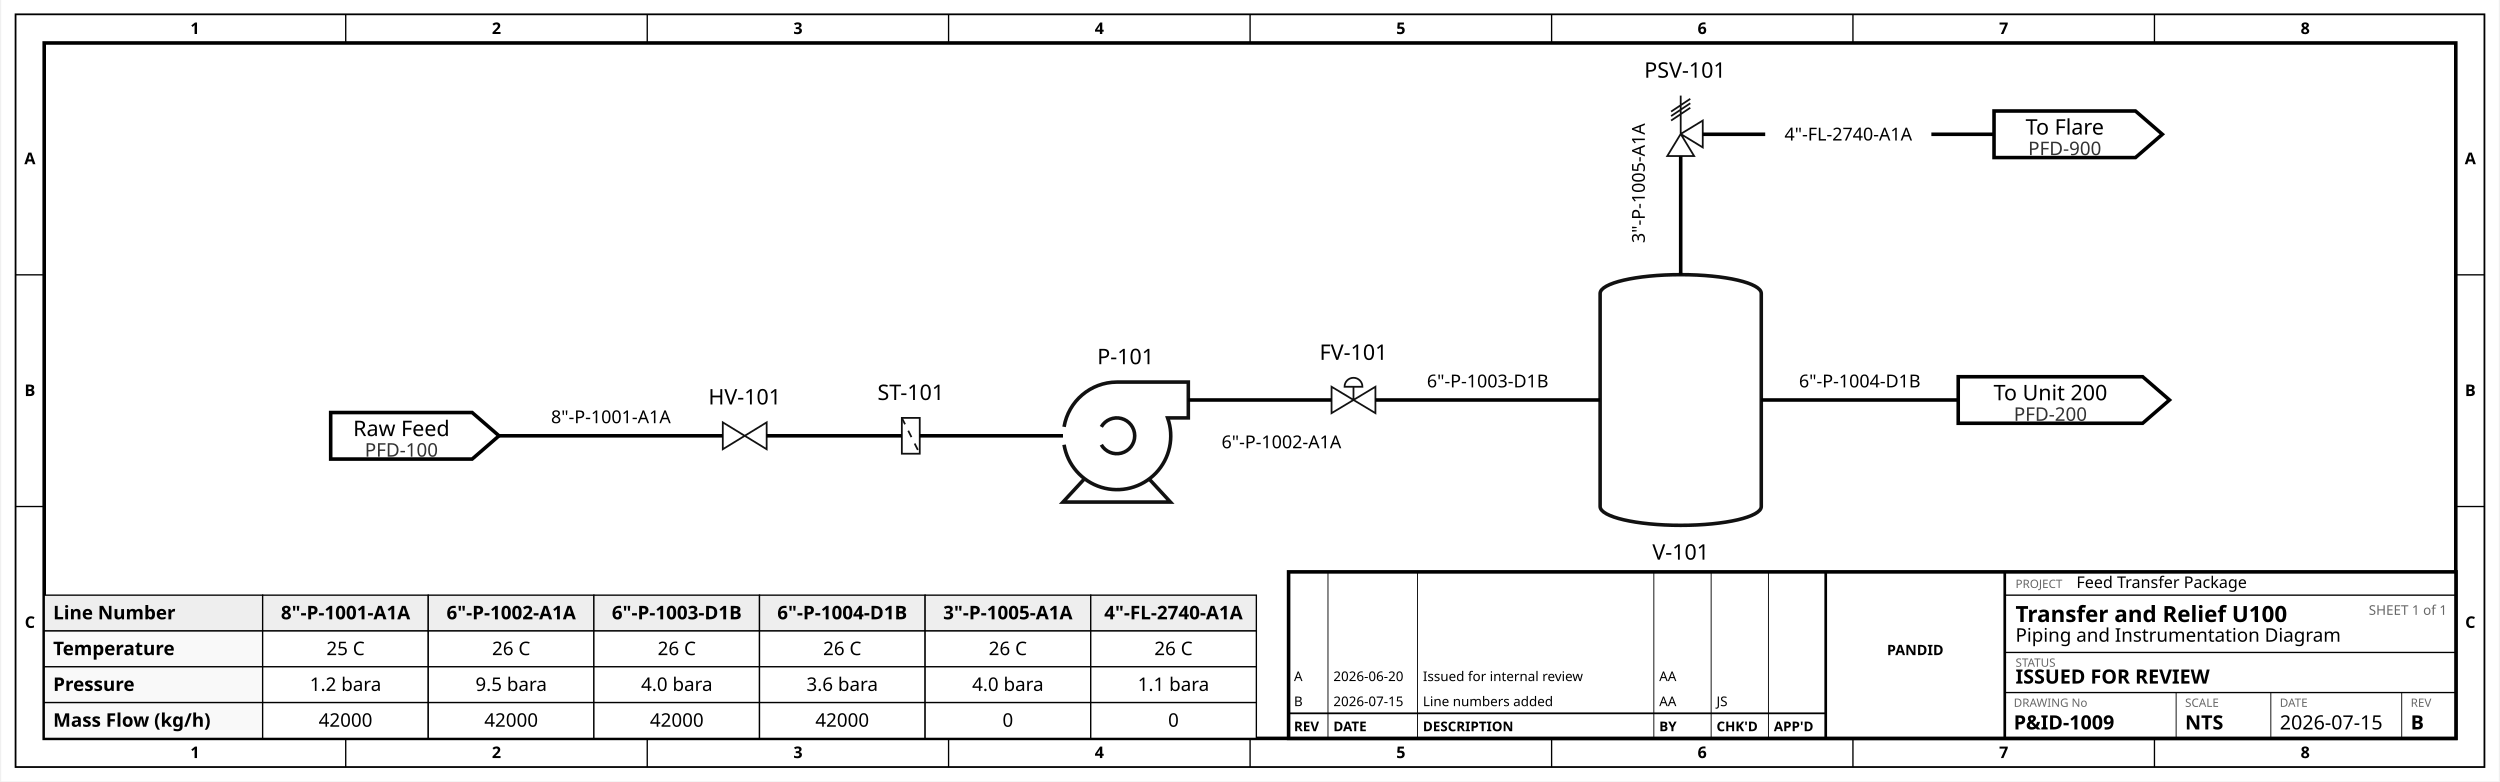
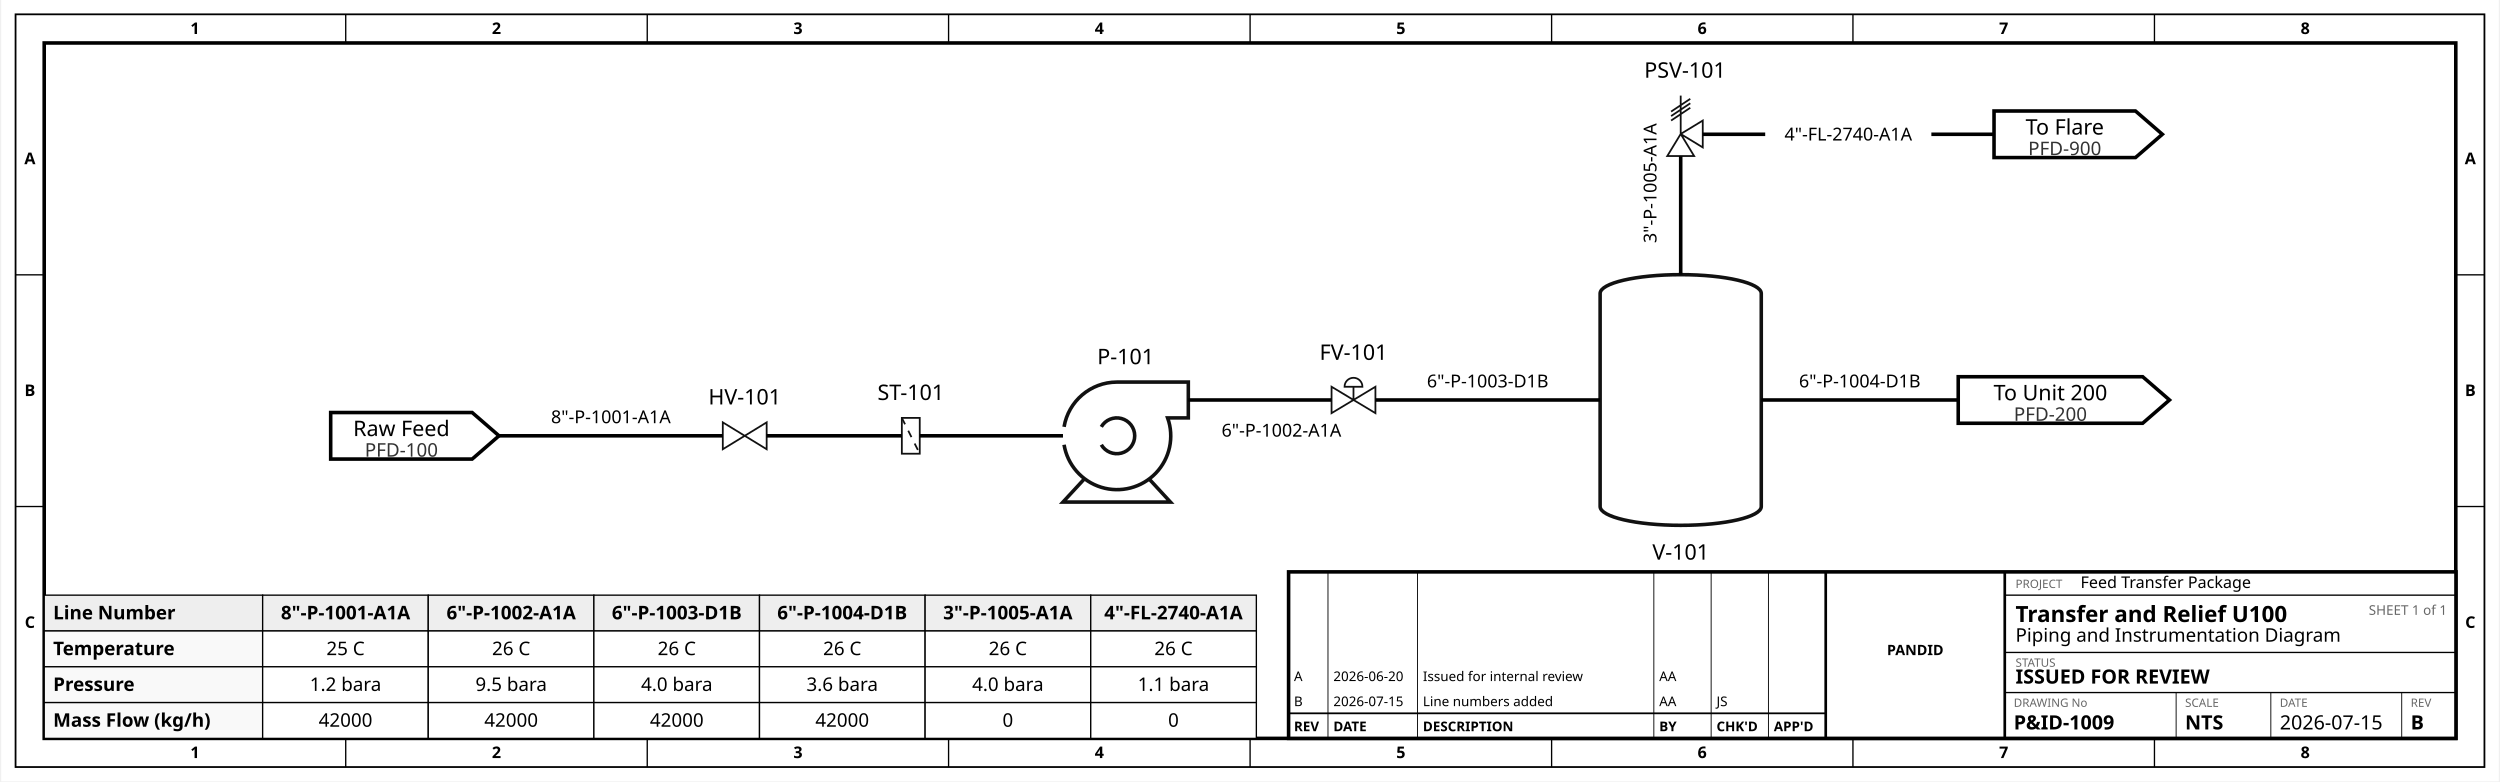
<svg xmlns="http://www.w3.org/2000/svg" width="1395" height="436" viewBox="-168.0 56.6 1394.9 436.4">
  <rect x="-168.0" y="56.6" width="1394.9" height="436.4" fill="white" />
  <rect x="-160.0" y="64.6" width="1378.9" height="420.4" fill="none" stroke="black" stroke-width="1" />
  <rect x="-144.0" y="80.6" width="1346.9" height="388.4" fill="none" stroke="black" stroke-width="2" />
  <text x="-59.8" y="75.6" font-family="sans-serif" font-size="9.0" text-anchor="middle" font-weight="bold" fill="black">1</text>
  <text x="-59.8" y="480.0" font-family="sans-serif" font-size="9.0" text-anchor="middle" font-weight="bold" fill="black">1</text>
  <line x1="24.4" y1="64.6" x2="24.4" y2="80.6" stroke="black" stroke-width="0.75" />
  <line x1="24.4" y1="469.0" x2="24.4" y2="485.0" stroke="black" stroke-width="0.75" />
  <text x="108.6" y="75.6" font-family="sans-serif" font-size="9.0" text-anchor="middle" font-weight="bold" fill="black">2</text>
  <text x="108.6" y="480.0" font-family="sans-serif" font-size="9.0" text-anchor="middle" font-weight="bold" fill="black">2</text>
  <line x1="192.8" y1="64.6" x2="192.8" y2="80.6" stroke="black" stroke-width="0.75" />
  <line x1="192.8" y1="469.0" x2="192.8" y2="485.0" stroke="black" stroke-width="0.75" />
  <text x="277.0" y="75.6" font-family="sans-serif" font-size="9.0" text-anchor="middle" font-weight="bold" fill="black">3</text>
  <text x="277.0" y="480.0" font-family="sans-serif" font-size="9.0" text-anchor="middle" font-weight="bold" fill="black">3</text>
  <line x1="361.1" y1="64.6" x2="361.1" y2="80.6" stroke="black" stroke-width="0.75" />
  <line x1="361.1" y1="469.0" x2="361.1" y2="485.0" stroke="black" stroke-width="0.75" />
  <text x="445.3" y="75.6" font-family="sans-serif" font-size="9.0" text-anchor="middle" font-weight="bold" fill="black">4</text>
  <text x="445.3" y="480.0" font-family="sans-serif" font-size="9.0" text-anchor="middle" font-weight="bold" fill="black">4</text>
  <line x1="529.5" y1="64.6" x2="529.5" y2="80.6" stroke="black" stroke-width="0.75" />
  <line x1="529.5" y1="469.0" x2="529.5" y2="485.0" stroke="black" stroke-width="0.75" />
  <text x="613.7" y="75.6" font-family="sans-serif" font-size="9.0" text-anchor="middle" font-weight="bold" fill="black">5</text>
  <text x="613.7" y="480.0" font-family="sans-serif" font-size="9.0" text-anchor="middle" font-weight="bold" fill="black">5</text>
  <line x1="697.9" y1="64.6" x2="697.9" y2="80.6" stroke="black" stroke-width="0.75" />
  <line x1="697.9" y1="469.0" x2="697.9" y2="485.0" stroke="black" stroke-width="0.75" />
  <text x="782.0" y="75.6" font-family="sans-serif" font-size="9.0" text-anchor="middle" font-weight="bold" fill="black">6</text>
  <text x="782.0" y="480.0" font-family="sans-serif" font-size="9.0" text-anchor="middle" font-weight="bold" fill="black">6</text>
  <line x1="866.2" y1="64.6" x2="866.2" y2="80.6" stroke="black" stroke-width="0.75" />
  <line x1="866.2" y1="469.0" x2="866.2" y2="485.0" stroke="black" stroke-width="0.75" />
  <text x="950.4" y="75.6" font-family="sans-serif" font-size="9.0" text-anchor="middle" font-weight="bold" fill="black">7</text>
  <text x="950.4" y="480.0" font-family="sans-serif" font-size="9.0" text-anchor="middle" font-weight="bold" fill="black">7</text>
  <line x1="1034.6" y1="64.6" x2="1034.6" y2="80.6" stroke="black" stroke-width="0.75" />
  <line x1="1034.6" y1="469.0" x2="1034.6" y2="485.0" stroke="black" stroke-width="0.75" />
  <text x="1118.8" y="75.6" font-family="sans-serif" font-size="9.0" text-anchor="middle" font-weight="bold" fill="black">8</text>
  <text x="1118.8" y="480.0" font-family="sans-serif" font-size="9.0" text-anchor="middle" font-weight="bold" fill="black">8</text>
  <text x="-152.0" y="148.3" font-family="sans-serif" font-size="9.0" text-anchor="middle" font-weight="bold" fill="black">A</text>
  <text x="1211.0" y="148.3" font-family="sans-serif" font-size="9.0" text-anchor="middle" font-weight="bold" fill="black">A</text>
  <line x1="-160.0" y1="210.1" x2="-144.0" y2="210.1" stroke="black" stroke-width="0.75" />
  <line x1="1203.0" y1="210.1" x2="1219.0" y2="210.1" stroke="black" stroke-width="0.75" />
  <text x="-152.0" y="277.8" font-family="sans-serif" font-size="9.0" text-anchor="middle" font-weight="bold" fill="black">B</text>
  <text x="1211.0" y="277.8" font-family="sans-serif" font-size="9.0" text-anchor="middle" font-weight="bold" fill="black">B</text>
  <line x1="-160.0" y1="339.5" x2="-144.0" y2="339.5" stroke="black" stroke-width="0.75" />
  <line x1="1203.0" y1="339.5" x2="1219.0" y2="339.5" stroke="black" stroke-width="0.75" />
  <text x="-152.0" y="407.3" font-family="sans-serif" font-size="9.0" text-anchor="middle" font-weight="bold" fill="black">C</text>
  <text x="1211.0" y="407.3" font-family="sans-serif" font-size="9.0" text-anchor="middle" font-weight="bold" fill="black">C</text>
  <g id="stream_table">
    <rect x="-144.0" y="389.0" width="122.0" height="20.0" fill="#eee" stroke="black" stroke-width="0.75" />
    <text x="-139.0" y="402.5" font-family="sans-serif" font-size="10.5" font-weight="bold" text-anchor="start">Line Number</text>
    <rect x="-22.0" y="389.0" width="92.5" height="20.0" fill="#eee" stroke="black" stroke-width="0.75" />
    <text x="24.3" y="402.5" font-family="sans-serif" font-size="10.5" font-weight="bold" text-anchor="middle">8"-P-1001-A1A</text>
    <rect x="70.5" y="389.0" width="92.5" height="20.0" fill="#eee" stroke="black" stroke-width="0.75" />
    <text x="116.8" y="402.5" font-family="sans-serif" font-size="10.5" font-weight="bold" text-anchor="middle">6"-P-1002-A1A</text>
    <rect x="163.0" y="389.0" width="92.5" height="20.0" fill="#eee" stroke="black" stroke-width="0.75" />
    <text x="209.3" y="402.5" font-family="sans-serif" font-size="10.5" font-weight="bold" text-anchor="middle">6"-P-1003-D1B</text>
    <rect x="255.5" y="389.0" width="92.5" height="20.0" fill="#eee" stroke="black" stroke-width="0.75" />
    <text x="301.7" y="402.5" font-family="sans-serif" font-size="10.5" font-weight="bold" text-anchor="middle">6"-P-1004-D1B</text>
    <rect x="348.0" y="389.0" width="92.5" height="20.0" fill="#eee" stroke="black" stroke-width="0.75" />
    <text x="394.2" y="402.5" font-family="sans-serif" font-size="10.5" font-weight="bold" text-anchor="middle">3"-P-1005-A1A</text>
    <rect x="440.5" y="389.0" width="92.5" height="20.0" fill="#eee" stroke="black" stroke-width="0.75" />
    <text x="486.7" y="402.5" font-family="sans-serif" font-size="10.5" font-weight="bold" text-anchor="middle">4"-FL-2740-A1A</text>
    <rect x="-144.0" y="409.0" width="122.0" height="20.0" fill="#f9f9f9" stroke="black" stroke-width="0.75" />
    <text x="-139.0" y="422.5" font-family="sans-serif" font-size="10.5" font-weight="bold" text-anchor="start">Temperature</text>
    <rect x="-22.0" y="409.0" width="92.5" height="20.0" fill="white" stroke="black" stroke-width="0.75" />
    <text x="24.3" y="422.5" font-family="sans-serif" font-size="10.5" text-anchor="middle">25 C</text>
    <rect x="70.5" y="409.0" width="92.5" height="20.0" fill="white" stroke="black" stroke-width="0.75" />
    <text x="116.8" y="422.5" font-family="sans-serif" font-size="10.5" text-anchor="middle">26 C</text>
    <rect x="163.0" y="409.0" width="92.5" height="20.0" fill="white" stroke="black" stroke-width="0.75" />
    <text x="209.3" y="422.5" font-family="sans-serif" font-size="10.5" text-anchor="middle">26 C</text>
    <rect x="255.5" y="409.0" width="92.5" height="20.0" fill="white" stroke="black" stroke-width="0.75" />
    <text x="301.7" y="422.5" font-family="sans-serif" font-size="10.5" text-anchor="middle">26 C</text>
    <rect x="348.0" y="409.0" width="92.5" height="20.0" fill="white" stroke="black" stroke-width="0.75" />
    <text x="394.2" y="422.5" font-family="sans-serif" font-size="10.5" text-anchor="middle">26 C</text>
    <rect x="440.5" y="409.0" width="92.5" height="20.0" fill="white" stroke="black" stroke-width="0.75" />
    <text x="486.7" y="422.5" font-family="sans-serif" font-size="10.5" text-anchor="middle">26 C</text>
    <rect x="-144.0" y="429.0" width="122.0" height="20.0" fill="#f9f9f9" stroke="black" stroke-width="0.75" />
    <text x="-139.0" y="442.5" font-family="sans-serif" font-size="10.5" font-weight="bold" text-anchor="start">Pressure</text>
    <rect x="-22.0" y="429.0" width="92.5" height="20.0" fill="white" stroke="black" stroke-width="0.75" />
    <text x="24.3" y="442.5" font-family="sans-serif" font-size="10.5" text-anchor="middle">1.2 bara</text>
    <rect x="70.5" y="429.0" width="92.5" height="20.0" fill="white" stroke="black" stroke-width="0.75" />
    <text x="116.8" y="442.5" font-family="sans-serif" font-size="10.5" text-anchor="middle">9.5 bara</text>
    <rect x="163.0" y="429.0" width="92.5" height="20.0" fill="white" stroke="black" stroke-width="0.75" />
    <text x="209.3" y="442.5" font-family="sans-serif" font-size="10.5" text-anchor="middle">4.0 bara</text>
    <rect x="255.5" y="429.0" width="92.5" height="20.0" fill="white" stroke="black" stroke-width="0.75" />
    <text x="301.7" y="442.5" font-family="sans-serif" font-size="10.5" text-anchor="middle">3.6 bara</text>
    <rect x="348.0" y="429.0" width="92.5" height="20.0" fill="white" stroke="black" stroke-width="0.75" />
    <text x="394.2" y="442.5" font-family="sans-serif" font-size="10.5" text-anchor="middle">4.0 bara</text>
    <rect x="440.5" y="429.0" width="92.5" height="20.0" fill="white" stroke="black" stroke-width="0.75" />
    <text x="486.7" y="442.5" font-family="sans-serif" font-size="10.5" text-anchor="middle">1.1 bara</text>
    <rect x="-144.0" y="449.0" width="122.0" height="20.0" fill="#f9f9f9" stroke="black" stroke-width="0.75" />
    <text x="-139.0" y="462.5" font-family="sans-serif" font-size="10.5" font-weight="bold" text-anchor="start">Mass Flow (kg/h)</text>
    <rect x="-22.0" y="449.0" width="92.5" height="20.0" fill="white" stroke="black" stroke-width="0.75" />
    <text x="24.3" y="462.5" font-family="sans-serif" font-size="10.5" text-anchor="middle">42000</text>
    <rect x="70.5" y="449.0" width="92.5" height="20.0" fill="white" stroke="black" stroke-width="0.75" />
    <text x="116.8" y="462.5" font-family="sans-serif" font-size="10.5" text-anchor="middle">42000</text>
    <rect x="163.0" y="449.0" width="92.5" height="20.0" fill="white" stroke="black" stroke-width="0.75" />
    <text x="209.3" y="462.5" font-family="sans-serif" font-size="10.5" text-anchor="middle">42000</text>
    <rect x="255.5" y="449.0" width="92.5" height="20.0" fill="white" stroke="black" stroke-width="0.75" />
    <text x="301.7" y="462.5" font-family="sans-serif" font-size="10.5" text-anchor="middle">42000</text>
    <rect x="348.0" y="449.0" width="92.5" height="20.0" fill="white" stroke="black" stroke-width="0.75" />
    <text x="394.2" y="462.5" font-family="sans-serif" font-size="10.5" text-anchor="middle">0</text>
    <rect x="440.5" y="449.0" width="92.5" height="20.0" fill="white" stroke="black" stroke-width="0.75" />
    <text x="486.7" y="462.5" font-family="sans-serif" font-size="10.5" text-anchor="middle">0</text>
  </g>
  <rect x="551.0" y="376.0" width="652.0" height="93.0" fill="white" stroke="black" stroke-width="2" />
  <line x1="851.0" y1="376.0" x2="851.0" y2="469.0" stroke="black" stroke-width="1.5" />
  <line x1="951.0" y1="376.0" x2="951.0" y2="469.0" stroke="black" stroke-width="1.5" />
  <line x1="551.0" y1="455.0" x2="851.0" y2="455.0" stroke="black" stroke-width="1" />
  <line x1="573.0" y1="376.0" x2="573.0" y2="469.0" stroke="black" stroke-width="0.5" />
  <line x1="623.0" y1="376.0" x2="623.0" y2="469.0" stroke="black" stroke-width="0.5" />
  <line x1="755.0" y1="376.0" x2="755.0" y2="469.0" stroke="black" stroke-width="0.5" />
  <line x1="787.0" y1="376.0" x2="787.0" y2="469.0" stroke="black" stroke-width="0.5" />
  <line x1="819.0" y1="376.0" x2="819.0" y2="469.0" stroke="black" stroke-width="0.5" />
  <text x="554.0" y="465.0" font-family="sans-serif" font-size="7.5" text-anchor="start" font-weight="bold" fill="black">REV</text>
  <text x="576.0" y="465.0" font-family="sans-serif" font-size="7.5" text-anchor="start" font-weight="bold" fill="black">DATE</text>
  <text x="626.0" y="465.0" font-family="sans-serif" font-size="7.5" text-anchor="start" font-weight="bold" fill="black">DESCRIPTION</text>
  <text x="758.0" y="465.0" font-family="sans-serif" font-size="7.5" text-anchor="start" font-weight="bold" fill="black">BY</text>
  <text x="790.0" y="465.0" font-family="sans-serif" font-size="7.5" text-anchor="start" font-weight="bold" fill="black">CHK'D</text>
  <text x="822.0" y="465.0" font-family="sans-serif" font-size="7.5" text-anchor="start" font-weight="bold" fill="black">APP'D</text>
  <text x="554.0" y="451.0" font-family="sans-serif" font-size="7.5" text-anchor="start" fill="black">B</text>
  <text x="576.0" y="451.0" font-family="sans-serif" font-size="7.5" text-anchor="start" fill="black">2026-07-15</text>
  <text x="626.0" y="451.0" font-family="sans-serif" font-size="7.5" text-anchor="start" fill="black">Line numbers added</text>
  <text x="758.0" y="451.0" font-family="sans-serif" font-size="7.5" text-anchor="start" fill="black">AA</text>
  <text x="790.0" y="451.0" font-family="sans-serif" font-size="7.5" text-anchor="start" fill="black">JS</text>
  <text x="822.0" y="451.0" font-family="sans-serif" font-size="7.5" text-anchor="start" fill="black" />
  <text x="554.0" y="437.0" font-family="sans-serif" font-size="7.5" text-anchor="start" fill="black">A</text>
  <text x="576.0" y="437.0" font-family="sans-serif" font-size="7.5" text-anchor="start" fill="black">2026-06-20</text>
  <text x="626.0" y="437.0" font-family="sans-serif" font-size="7.5" text-anchor="start" fill="black">Issued for internal review</text>
  <text x="758.0" y="437.0" font-family="sans-serif" font-size="7.5" text-anchor="start" fill="black">AA</text>
  <text x="790.0" y="437.0" font-family="sans-serif" font-size="7.5" text-anchor="start" fill="black" />
  <text x="822.0" y="437.0" font-family="sans-serif" font-size="7.5" text-anchor="start" fill="black" />
  <text x="901.0" y="422.5" font-family="sans-serif" font-size="8.0" text-anchor="middle" font-weight="bold" fill="black">PANDID</text>
  <text x="957.0" y="385.0" font-family="sans-serif" font-size="6.5" text-anchor="start" fill="#666">PROJECT</text>
-   <text x="991.0" y="385.0" font-family="sans-serif" font-size="9.0" text-anchor="start" fill="black">Feed Transfer Package</text>
+   <text x="993.3" y="385.0" font-family="sans-serif" font-size="9.0" text-anchor="start" fill="black">Feed Transfer Package</text>
  <line x1="951.0" y1="389.0" x2="1203.0" y2="389.0" stroke="black" stroke-width="0.75" />
  <line x1="951.0" y1="421.0" x2="1203.0" y2="421.0" stroke="black" stroke-width="0.75" />
  <line x1="951.0" y1="443.4" x2="1203.0" y2="443.4" stroke="black" stroke-width="0.75" />
  <text x="957.0" y="404.0" font-family="sans-serif" font-size="12.5" text-anchor="start" font-weight="bold" fill="black">Transfer and Relief U100</text>
  <text x="957.0" y="415.0" font-family="sans-serif" font-size="10.5" text-anchor="start" fill="black">Piping and Instrumentation Diagram</text>
  <text x="1198.0" y="400.0" font-family="sans-serif" font-size="7.5" text-anchor="end" fill="#666">SHEET 1 of 1</text>
  <text x="957.0" y="429.0" font-family="sans-serif" font-size="6.5" text-anchor="start" fill="#666">STATUS</text>
  <text x="957.0" y="438.4" font-family="sans-serif" font-size="11.0" text-anchor="start" font-weight="bold" fill="black">ISSUED FOR REVIEW</text>
  <text x="956.0" y="451.4" font-family="sans-serif" font-size="6.5" text-anchor="start" fill="#666">DRAWING No</text>
  <text x="956.0" y="464.0" font-family="sans-serif" font-size="11.0" text-anchor="start" font-weight="bold" fill="black">P&amp;ID-1009</text>
  <line x1="1046.7" y1="443.4" x2="1046.7" y2="469.0" stroke="black" stroke-width="0.5" />
  <text x="1051.7" y="451.4" font-family="sans-serif" font-size="6.5" text-anchor="start" fill="#666">SCALE</text>
  <text x="1051.7" y="464.0" font-family="sans-serif" font-size="11.0" text-anchor="start" font-weight="bold" fill="black">NTS</text>
  <line x1="1099.6" y1="443.4" x2="1099.6" y2="469.0" stroke="black" stroke-width="0.5" />
  <text x="1104.6" y="451.4" font-family="sans-serif" font-size="6.5" text-anchor="start" fill="#666">DATE</text>
  <text x="1104.6" y="464.0" font-family="sans-serif" font-size="11.0" text-anchor="start" fill="black">2026-07-15</text>
  <line x1="1172.7" y1="443.4" x2="1172.7" y2="469.0" stroke="black" stroke-width="0.5" />
  <text x="1177.7" y="451.4" font-family="sans-serif" font-size="6.5" text-anchor="start" fill="#666">REV</text>
  <text x="1177.7" y="464.0" font-family="sans-serif" font-size="11.0" text-anchor="start" font-weight="bold" fill="black">B</text>
  <defs>
    <symbol id="sym_fitting_strainer" viewBox="0 0 10.0 20.0" overflow="visible">
      <g transform="scale(0.25)">
        <rect x="0.0" y="0.0" width="40.0" height="80.0" fill="white" stroke="#111" stroke-width="4" />
        <path d="M 0.0 0.0 L 40.0 80.0" fill="none" stroke="#111" stroke-width="4" stroke-dasharray="16 16" />
      </g>
    </symbol>
    <symbol id="sym_pump" viewBox="0 0 70.0 67.0" overflow="visible">
      <path d="M 12.0 54.0 L 0.0 67.0 L 60.0 67.0 L 48.0 54.0" fill="white" stroke="#111" stroke-width="2.0" />
      <path d="M 0.6 25.0 A 30.0 30.0 0.0 0 1 30.0 0.0 L 70.0 0.0 L 70.0 20.0 L 58.45 20.0 A 30.0 30.0 0.0 0 1 51.859 50.83 A 30.0 30.0 0.0 0 1 21.341 58.742 A 30.0 30.0 0.0 0 1 0.6 35.0" fill="white" stroke="#111" stroke-width="2.0" />
      <path d="M 21.4 25.0 A 10.0 10.0 0.0 1 1 21.4 35.0" fill="none" stroke="#111" stroke-width="2.0" />
    </symbol>
    <symbol id="sym_valve" viewBox="0 0 24.5 15.0" overflow="visible">
      <g transform="scale(0.25)">
        <path d="M 0.0 60.0 L 0.0 0.0 L 98.0 60.0 L 98.0 0.0 Z" fill="white" stroke="#111" stroke-width="4" />
      </g>
    </symbol>
    <symbol id="sym_valve_control" viewBox="0 0 24.5 19.8" overflow="visible">
      <g transform="scale(0.25)">
        <path d="M 0.0 79.0 L 0.0 20.0 L 98.0 79.0 L 98.0 20.0 Z M 29.0 20.0 A 20.0 20.0 0.0 0 1 49.0 0.0 A 20.0 20.0 0.0 0 1 69.0 20.0 Z M 49.0 20.0 L 49.0 49.0" fill="white" stroke="#111" stroke-width="4" />
      </g>
    </symbol>
    <symbol id="sym_valve_psv" viewBox="0 0 19.8 33.8" overflow="visible">
      <g transform="scale(0.3571429)">
        <path d="M 0.0 94.5 L 21.0 60.0 L 55.5 39.0 L 55.5 81.0 L 21.0 60.0 L 42.0 94.5 Z M 21.0 61.0 L 21.0 0.0 M 6.0 39.0 L 36.0 19.0 M 6.0 32.0 L 36.0 12.0 M 6.0 25.0 L 36.0 5.0" fill="white" stroke="#111" stroke-width="2.8" />
      </g>
    </symbol>
    <symbol id="sym_vessel_s90x140" viewBox="0 0 90 140" overflow="visible">
      <path d="M 0 10.5 A 45 10.5 0 0 1 45 0 A 45 10.5 0 0 1 90 10.5 L 90 129.5 A 45 10.5 0 0 1 45 140 A 45 10.5 0 0 1 0 129.5 Z" fill="white" stroke="#111" stroke-width="2" />
    </symbol>
  </defs>
  <g id="units">
    <polygon points="16.0,287.0 95.0,287.0 110.0,300.0 95.0,313.0 16.0,313.0" fill="transparent" stroke="black" stroke-width="2" />
    <text x="55.5" y="296.0" font-family="sans-serif" font-size="12" text-anchor="middle" dominant-baseline="middle">Raw Feed</text>
    <text x="55.5" y="308.0" font-family="sans-serif" font-size="10.5" text-anchor="middle" dominant-baseline="middle" fill="#333">PFD-100</text>
    <use href="#sym_valve" x="235" y="292.5" width="24.5" height="15.0" />
    <use href="#sym_fitting_strainer" x="335" y="290" width="10.0" height="20.0" />
    <use href="#sym_pump" x="425" y="270" width="70.0" height="67.0" />
    <use href="#sym_valve_control" x="575" y="267.6" width="24.5" height="19.8" />
    <use href="#sym_vessel_s90x140" x="725" y="210" width="90" height="140" />
    <use href="#sym_valve_psv" x="762.5" y="110" width="19.8" height="33.8" />
    <polygon points="945.0,118.6 1024.0,118.6 1039.0,131.6 1024.0,144.6 945.0,144.6" fill="transparent" stroke="black" stroke-width="2" />
    <text x="984.5" y="127.6" font-family="sans-serif" font-size="12" text-anchor="middle" dominant-baseline="middle">To Flare</text>
    <text x="984.5" y="139.6" font-family="sans-serif" font-size="10.5" text-anchor="middle" dominant-baseline="middle" fill="#333">PFD-900</text>
    <polygon points="925.0,267.0 1028.0,267.0 1043.0,280.0 1028.0,293.0 925.0,293.0" fill="transparent" stroke="black" stroke-width="2" />
    <text x="976.5" y="276.0" font-family="sans-serif" font-size="12" text-anchor="middle" dominant-baseline="middle">To Unit 200</text>
    <text x="976.5" y="288.0" font-family="sans-serif" font-size="10.5" text-anchor="middle" dominant-baseline="middle" fill="#333">PFD-200</text>
  </g>
  <g id="streams">
    <path d="M 110.0,300.0 L 235.0,300.0" fill="none" stroke="black" stroke-width="2" />
    <path d="M 259.5,300.0 L 335.0,300.0" fill="none" stroke="black" stroke-width="2" />
    <path d="M 345.0,300.0 L 425.0,300.0" fill="none" stroke="black" stroke-width="2" />
    <path d="M 495.0,280.0 L 575.0,280.0" fill="none" stroke="black" stroke-width="2" />
    <path d="M 599.5,280.0 L 725.0,280.0" fill="none" stroke="black" stroke-width="2" />
    <path d="M 815.0,280.0 L 925.0,280.0" fill="none" stroke="black" stroke-width="2" />
    <path d="M 770.0,210.0 L 770.0,143.8" fill="none" stroke="black" stroke-width="2" />
    <path d="M 782.3,131.6 L 945.0,131.6" fill="none" stroke="black" stroke-width="2" />
    <rect x="129.2" y="283.0" width="86.6" height="13.0" fill="white" />
    <text x="172.5" y="289.5" font-family="sans-serif" font-size="10" text-anchor="middle" dominant-baseline="middle" fill="black">8"-P-1001-A1A</text>
-     <rect x="503.7" y="297.0" width="86.6" height="13.0" fill="white" />
-     <text x="547.0" y="303.5" font-family="sans-serif" font-size="10" text-anchor="middle" dominant-baseline="middle" fill="black">6"-P-1002-A1A</text>
+     <rect x="503.7" y="290.5" width="86.6" height="13.0" fill="white" />
+     <text x="547.0" y="297.0" font-family="sans-serif" font-size="10" text-anchor="middle" dominant-baseline="middle" fill="black">6"-P-1002-A1A</text>
    <rect x="619.0" y="263.0" width="86.6" height="13.0" fill="white" />
    <text x="662.2" y="269.5" font-family="sans-serif" font-size="10" text-anchor="middle" dominant-baseline="middle" fill="black">6"-P-1003-D1B</text>
    <rect x="826.7" y="263.0" width="86.6" height="13.0" fill="white" />
    <text x="870.0" y="269.5" font-family="sans-serif" font-size="10" text-anchor="middle" dominant-baseline="middle" fill="black">6"-P-1004-D1B</text>
-     <rect x="740.0" y="115.6" width="13.0" height="86.6" fill="white" />
-     <text x="746.5" y="158.9" font-family="sans-serif" font-size="10" text-anchor="middle" dominant-baseline="middle" fill="black" transform="rotate(-90, 746.5, 158.9)">3"-P-1005-A1A</text>
+     <rect x="746.5" y="115.6" width="13.0" height="86.6" fill="white" />
+     <text x="753.0" y="158.9" font-family="sans-serif" font-size="10" text-anchor="middle" dominant-baseline="middle" fill="black" transform="rotate(-90, 753.0, 158.9)">3"-P-1005-A1A</text>
    <rect x="817.2" y="125.1" width="92.8" height="13.0" fill="white" />
    <text x="863.6" y="131.6" font-family="sans-serif" font-size="10" text-anchor="middle" dominant-baseline="middle" fill="black">4"-FL-2740-A1A</text>
  </g>
  <g id="unit_labels">
    <rect x="223.4" y="270.5" width="47.6" height="15.0" fill="white" />
    <text x="247.25" y="282.5" font-family="sans-serif" font-size="12" text-anchor="middle" dominant-baseline="baseline">HV-101</text>
    <rect x="316.2" y="268.0" width="47.6" height="15.0" fill="white" />
    <text x="340.0" y="280.0" font-family="sans-serif" font-size="12" text-anchor="middle" dominant-baseline="baseline">ST-101</text>
    <rect x="439.5" y="248.0" width="41.0" height="15.0" fill="white" />
    <text x="460.0" y="260.0" font-family="sans-serif" font-size="12" text-anchor="middle" dominant-baseline="baseline">P-101</text>
    <rect x="563.5" y="245.6" width="47.6" height="15.0" fill="white" />
    <text x="587.25" y="257.6" font-family="sans-serif" font-size="12" text-anchor="middle" dominant-baseline="baseline">FV-101</text>
    <rect x="749.5" y="357.5" width="41.0" height="15.0" fill="white" />
    <text x="770.0" y="365.0" font-family="sans-serif" font-size="12" text-anchor="middle" dominant-baseline="middle">V-101</text>
    <rect x="745.3" y="88.0" width="54.2" height="15.0" fill="white" />
    <text x="772.4" y="100" font-family="sans-serif" font-size="12" text-anchor="middle" dominant-baseline="baseline">PSV-101</text>
  </g>
</svg>
